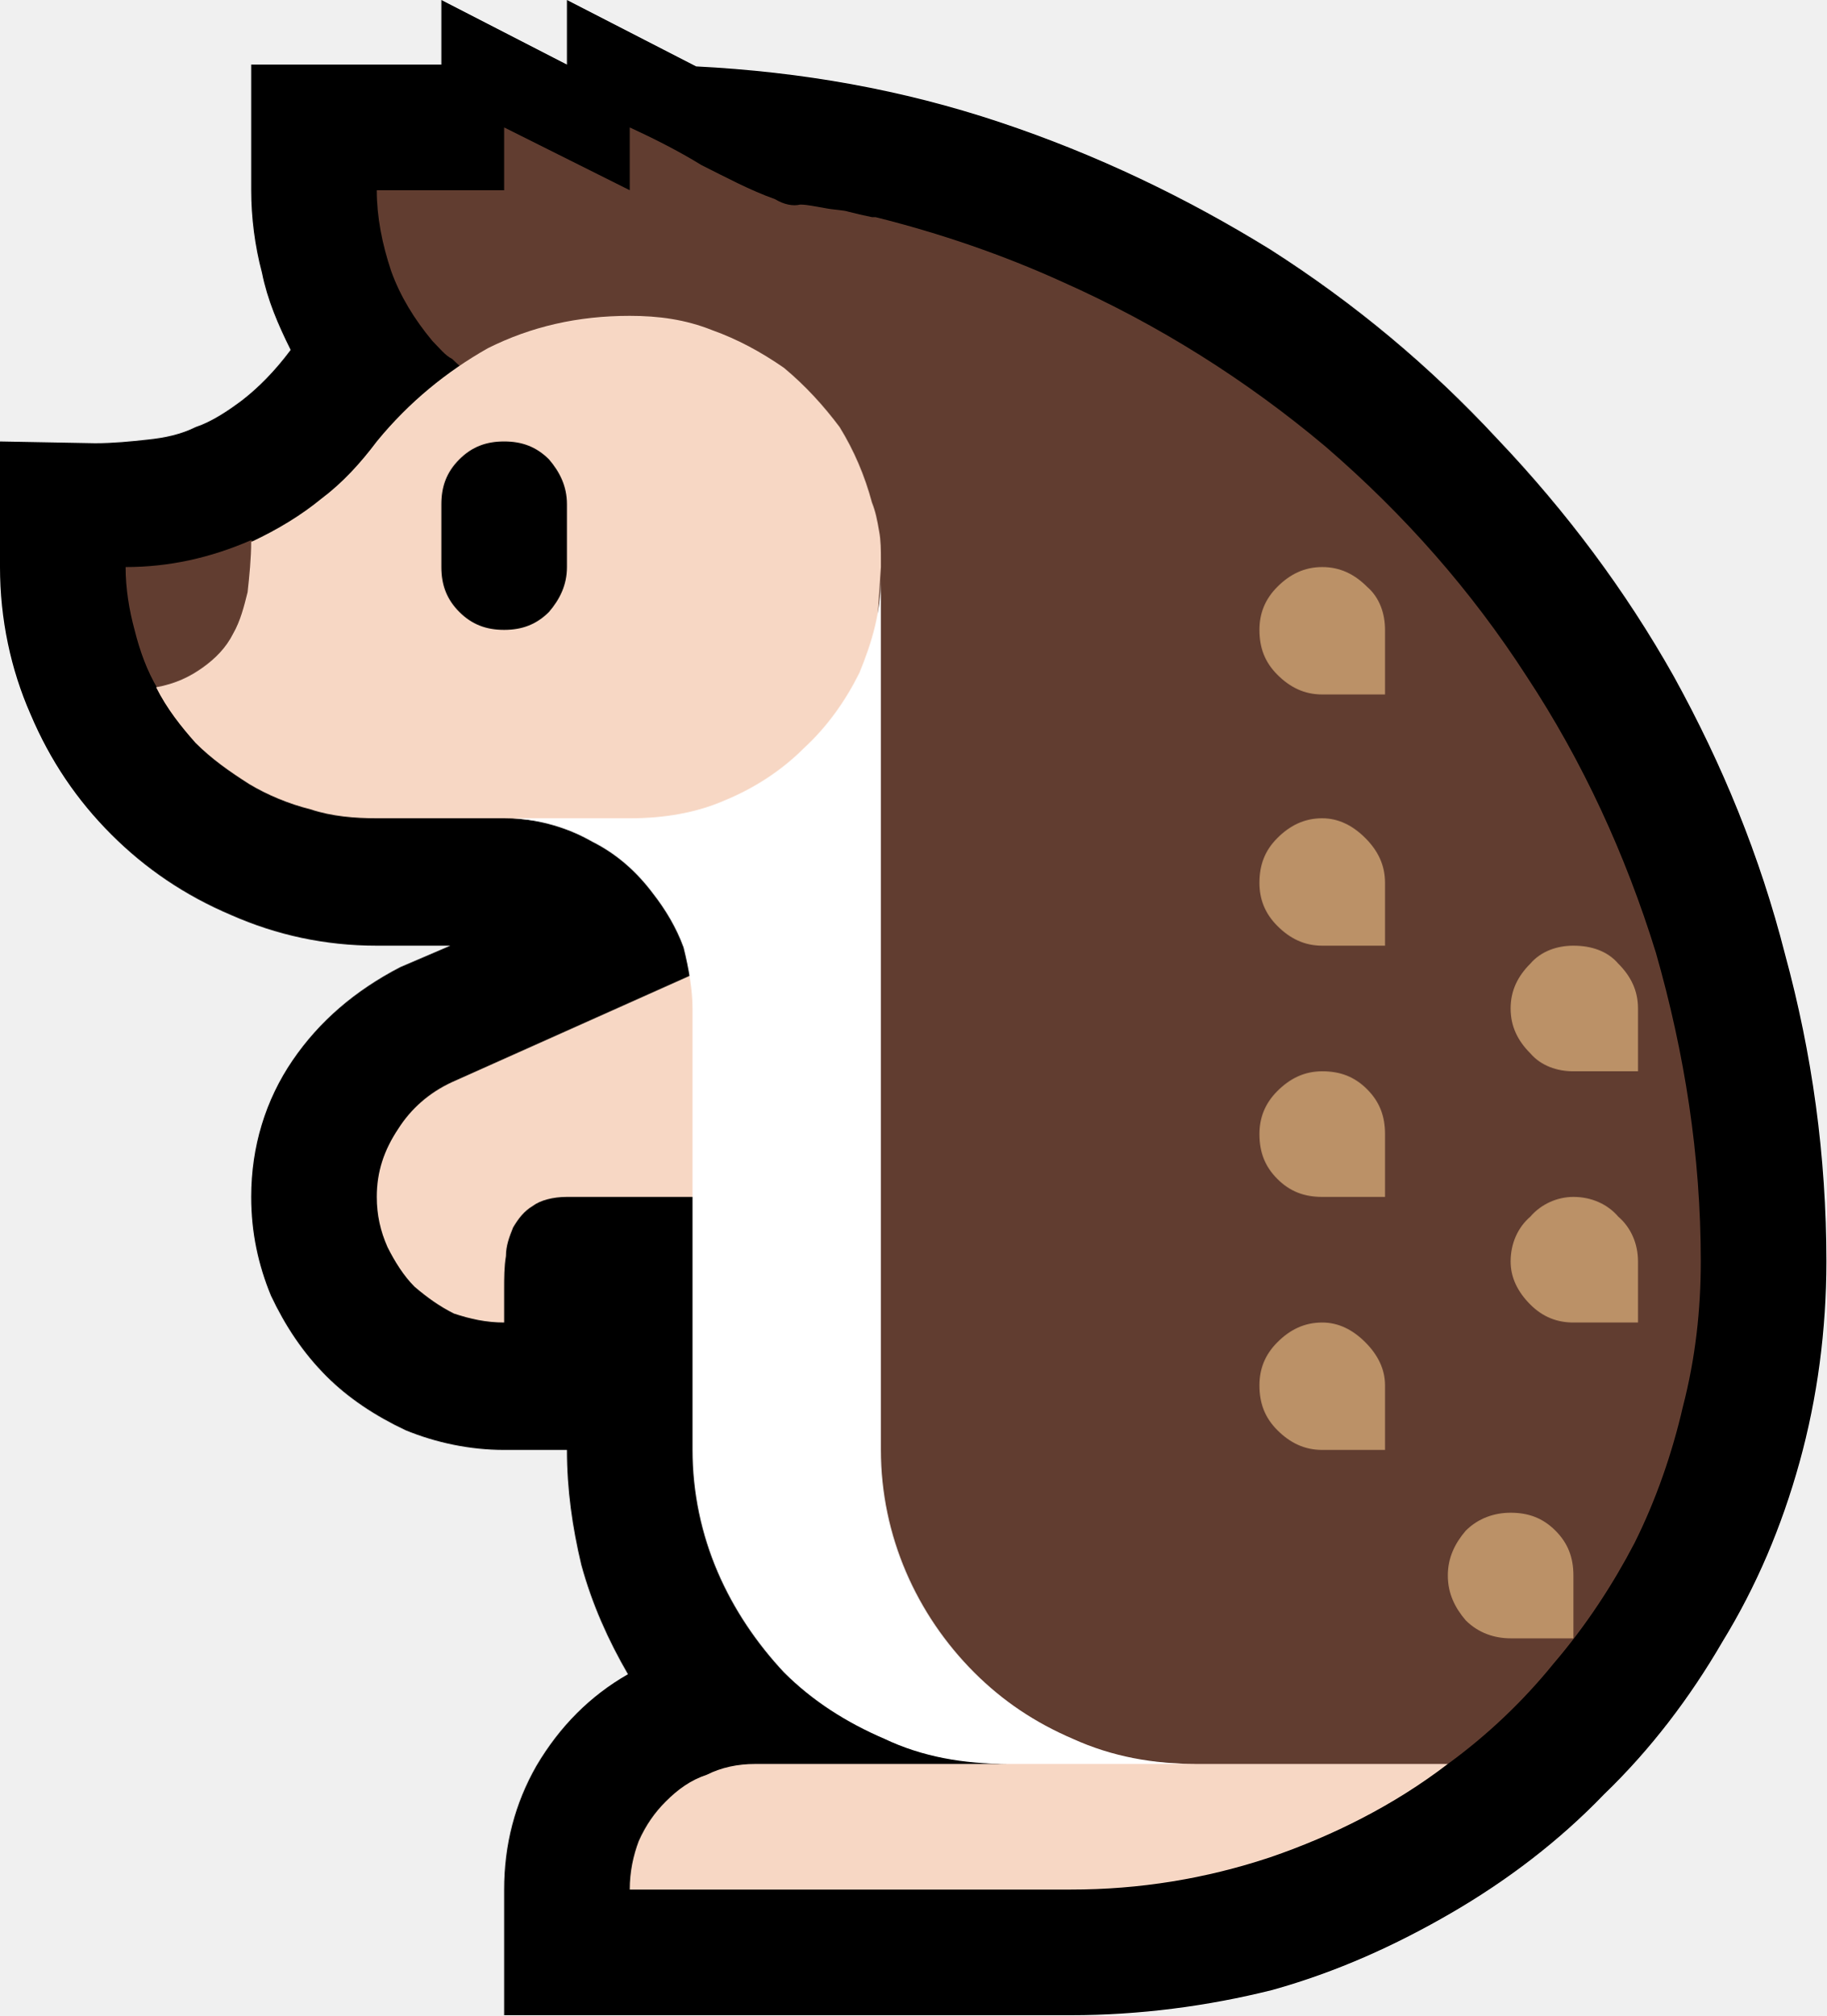
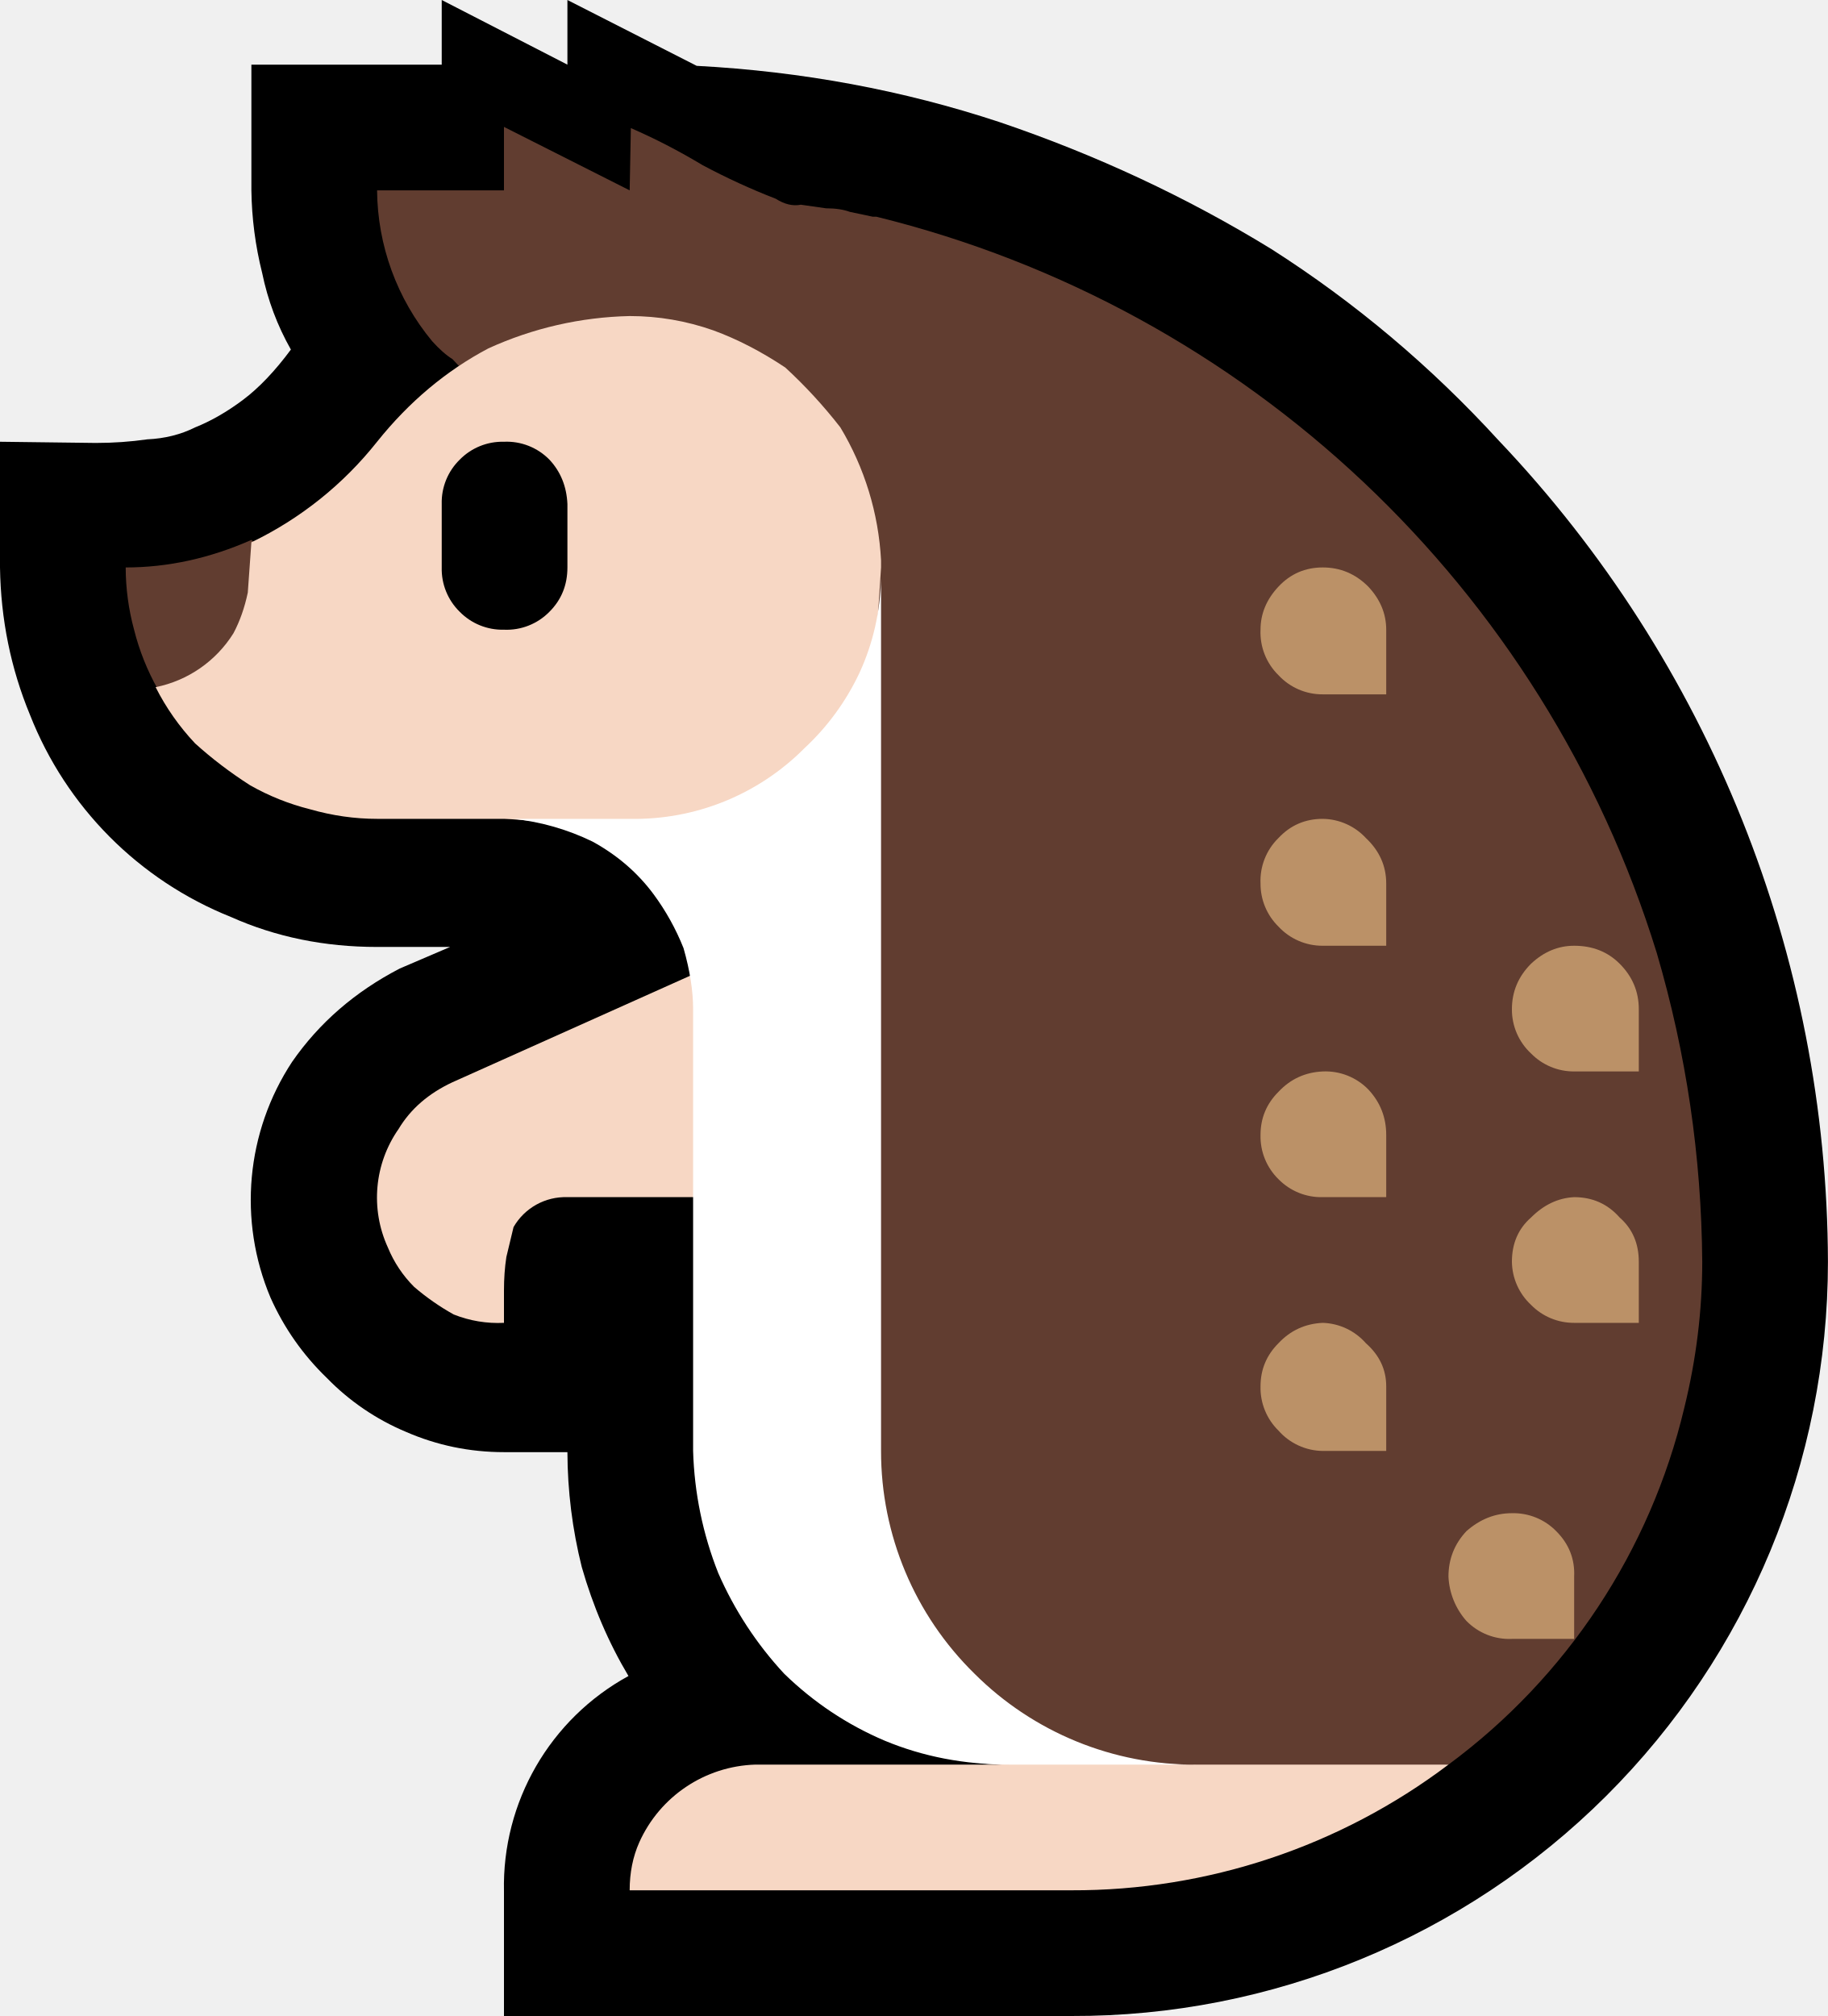
- <svg xmlns="http://www.w3.org/2000/svg" width="15.27" height="16.845" viewBox="0 0 15.27 16.845" version="1.1" xml:space="preserve" style="clip-rule:evenodd;fill-rule:evenodd;stroke-linejoin:round;stroke-miterlimit:2" id="svg20568">
-   <defs id="defs20572" />
-   <g transform="matrix(0.24,0,0,0.24,-276.7542,-387.7938)" id="g20566">
-     <g transform="matrix(62.5,0,0,62.5,1145.33,1672.87)" id="g7878">
-       <path d="m 0.513,-0.876 c 0.059,0.003 0.115,0.013 0.169,0.031 0.054,0.018 0.104,0.042 0.151,0.071 0.047,0.03 0.089,0.065 0.127,0.106 0.038,0.04 0.071,0.084 0.098,0.132 0.027,0.049 0.048,0.1 0.062,0.155 0.015,0.055 0.023,0.112 0.023,0.171 0,0.038 -0.005,0.076 -0.015,0.112 -0.01,0.036 -0.024,0.069 -0.043,0.1 C 1.067,0.033 1.045,0.062 1.019,0.087 0.994,0.113 0.965,0.135 0.934,0.153 0.903,0.171 0.87,0.186 0.834,0.196 0.798,0.205 0.76,0.21 0.722,0.21 H 0.406 V 0.14 C 0.406,0.115 0.412,0.092 0.424,0.071 0.437,0.049 0.454,0.032 0.475,0.02 0.464,0.001 0.455,-0.019 0.449,-0.041 0.444,-0.062 0.441,-0.083 0.441,-0.105 H 0.406 C 0.387,-0.105 0.368,-0.109 0.351,-0.116 0.334,-0.124 0.319,-0.134 0.307,-0.146 0.294,-0.159 0.284,-0.174 0.276,-0.191 0.269,-0.208 0.265,-0.226 0.265,-0.246 c 0,-0.028 0.008,-0.054 0.023,-0.076 0.015,-0.022 0.035,-0.039 0.06,-0.052 L 0.376,-0.386 H 0.335 C 0.306,-0.386 0.279,-0.392 0.254,-0.403 0.228,-0.414 0.206,-0.429 0.187,-0.448 0.168,-0.467 0.153,-0.489 0.142,-0.515 0.131,-0.54 0.125,-0.568 0.125,-0.597 v -0.07 l 0.053,0.001 c 0.01,0 0.02,-0.001 0.029,-0.002 0.01,-0.001 0.019,-0.003 0.027,-0.007 C 0.243,-0.678 0.252,-0.684 0.26,-0.69 0.269,-0.697 0.278,-0.706 0.287,-0.718 0.28,-0.732 0.274,-0.746 0.271,-0.761 0.267,-0.776 0.265,-0.792 0.265,-0.807 v -0.07 h 0.106 v -0.036 l 0.07,0.036 v -0.036 z" style="fill-rule:nonzero" id="path7866" />
-       <path d="m 0.31,-0.568 c 0,0.008 -0.003,0.015 -0.008,0.02 -0.006,0.005 -0.012,0.01 -0.02,0.013 -0.007,0.003 -0.015,0.005 -0.024,0.007 -0.008,0.001 -0.015,0.002 -0.021,0.002 -0.004,0 -0.008,-0.001 -0.012,-0.001 -0.004,0 -0.008,-0.001 -0.012,-0.002 C 0.207,-0.539 0.203,-0.55 0.2,-0.562 0.197,-0.573 0.195,-0.585 0.195,-0.597 c 0.024,0 0.047,-0.005 0.07,-0.015 z m 0.166,-0.274 c 0.013,0.006 0.027,0.013 0.04,0.021 0.014,0.007 0.027,0.014 0.041,0.019 0.005,0.003 0.01,0.004 0.014,0.003 0.004,0 0.008,0.001 0.014,0.002 0.005,0.001 0.01,0.001 0.013,0.002 0.004,0.001 0.008,0.002 0.013,0.003 0.001,0 0.001,0 0.001,0 0,0 0,0 0.001,0 0.036,0.009 0.071,0.021 0.104,0.036 0.054,0.024 0.103,0.055 0.147,0.092 0.044,0.038 0.081,0.08 0.112,0.128 0.031,0.047 0.055,0.099 0.072,0.154 0.016,0.056 0.025,0.113 0.025,0.172 0,0.027 -0.003,0.054 -0.01,0.081 C 1.057,-0.103 1.048,-0.077 1.036,-0.053 1.024,-0.03 1.009,-0.007 0.991,0.014 0.974,0.035 0.954,0.054 0.932,0.07 L 0.748,0.096 0.616,0.009 0.587,-0.085 0.578,-0.108 C 0.577,-0.111 0.576,-0.115 0.575,-0.119 0.574,-0.123 0.573,-0.127 0.572,-0.132 0.571,-0.145 0.569,-0.157 0.569,-0.167 0.568,-0.178 0.567,-0.189 0.567,-0.199 0.566,-0.209 0.566,-0.22 0.565,-0.23 0.565,-0.241 0.564,-0.253 0.563,-0.266 L 0.546,-0.535 0.388,-0.702 C 0.384,-0.707 0.38,-0.71 0.377,-0.713 0.373,-0.715 0.37,-0.719 0.366,-0.723 0.356,-0.735 0.348,-0.748 0.343,-0.762 0.338,-0.777 0.335,-0.792 0.335,-0.807 h 0.071 v -0.035 l 0.07,0.035 z" style="fill:#613d30;fill-rule:nonzero" id="path7868" />
-       <path d="m 0.583,-0.095 v 0.004 c 0,0.006 0,0.013 0.002,0.02 0.002,0.008 0.004,0.014 0.006,0.02 C 0.598,-0.032 0.609,-0.015 0.624,0 0.638,0.015 0.655,0.028 0.673,0.038 0.692,0.049 0.712,0.056 0.732,0.062 0.753,0.068 0.773,0.07 0.792,0.07 h 0.14 C 0.902,0.093 0.868,0.11 0.833,0.122 0.797,0.134 0.76,0.14 0.722,0.14 H 0.476 C 0.476,0.13 0.478,0.121 0.481,0.113 0.485,0.104 0.49,0.097 0.496,0.091 0.503,0.084 0.51,0.079 0.519,0.076 0.527,0.072 0.536,0.07 0.546,0.07 H 0.687 C 0.666,0.07 0.647,0.065 0.628,0.053 0.609,0.042 0.593,0.028 0.578,0.01 0.564,-0.007 0.552,-0.026 0.543,-0.047 0.535,-0.067 0.53,-0.087 0.53,-0.106 c 0,-0.023 0.001,-0.047 0.002,-0.07 0.002,-0.023 0.003,-0.046 0.003,-0.07 H 0.441 c -0.008,0 -0.015,0.002 -0.019,0.005 -0.005,0.003 -0.008,0.007 -0.011,0.012 -0.002,0.005 -0.004,0.01 -0.004,0.016 -10e-4,0.006 -10e-4,0.012 -10e-4,0.019 v 0.018 c -0.01,0 -0.019,-0.002 -0.028,-0.005 C 0.37,-0.185 0.363,-0.19 0.356,-0.196 0.35,-0.202 0.345,-0.21 0.341,-0.218 0.337,-0.227 0.335,-0.236 0.335,-0.246 c 0,-0.014 0.004,-0.026 0.012,-0.038 0.007,-0.011 0.017,-0.02 0.03,-0.026 L 0.538,-0.382 C 0.534,-0.395 0.528,-0.406 0.518,-0.416 0.508,-0.425 0.497,-0.433 0.484,-0.439 0.472,-0.445 0.458,-0.449 0.444,-0.452 0.43,-0.455 0.417,-0.457 0.406,-0.457 H 0.335 C 0.323,-0.457 0.31,-0.458 0.298,-0.462 0.286,-0.465 0.274,-0.47 0.264,-0.476 0.253,-0.483 0.243,-0.49 0.234,-0.499 0.226,-0.508 0.218,-0.518 0.212,-0.53 0.223,-0.532 0.231,-0.536 0.238,-0.541 0.245,-0.546 0.251,-0.552 0.255,-0.56 0.259,-0.567 0.261,-0.575 0.263,-0.583 0.264,-0.592 0.265,-0.602 0.265,-0.611 0.28,-0.618 0.293,-0.626 0.304,-0.635 c 0.012,-0.009 0.022,-0.02 0.031,-0.032 0.018,-0.022 0.039,-0.039 0.062,-0.052 0.024,-0.012 0.05,-0.018 0.079,-0.018 0.016,0 0.031,0.002 0.046,0.008 0.014,0.005 0.027,0.012 0.04,0.021 0.012,0.01 0.022,0.021 0.031,0.033 0.008,0.013 0.014,0.027 0.018,0.042 0.002,0.005 0.003,0.01 0.004,0.016 0.001,0.005 0.001,0.011 0.001,0.016 v 0.004 z" style="fill:#f7d7c4;fill-rule:nonzero" id="path7870" />
-       <path d="m 0.476,-0.457 c 0.019,0 0.037,-0.003 0.053,-0.01 0.017,-0.007 0.032,-0.017 0.044,-0.029 0.013,-0.012 0.023,-0.026 0.031,-0.042 0.007,-0.017 0.012,-0.034 0.012,-0.053 v 0.486 c 0,0.024 0.005,0.047 0.014,0.068 0.009,0.021 0.022,0.04 0.038,0.056 0.016,0.016 0.034,0.028 0.055,0.037 0.022,0.01 0.045,0.014 0.069,0.014 H 0.687 C 0.662,0.07 0.639,0.066 0.618,0.056 0.597,0.047 0.578,0.035 0.562,0.019 0.547,0.003 0.534,-0.016 0.525,-0.037 0.516,-0.058 0.511,-0.081 0.511,-0.105 v -0.246 c 0,-0.01 -0.002,-0.022 -0.005,-0.034 C 0.502,-0.396 0.496,-0.406 0.489,-0.415 0.48,-0.427 0.469,-0.437 0.455,-0.444 0.441,-0.452 0.426,-0.456 0.411,-0.457 Z" style="fill:#ffffff;fill-rule:nonzero" id="path7872" />
-       <path d="m 0.862,-0.597 c 0.01,0 0.018,0.004 0.025,0.011 0.007,0.006 0.01,0.015 0.01,0.024 v 0.036 H 0.862 c -0.01,0 -0.018,-0.004 -0.025,-0.011 -0.007,-0.007 -0.01,-0.015 -0.01,-0.025 0,-0.009 0.003,-0.017 0.01,-0.024 0.007,-0.007 0.015,-0.011 0.025,-0.011 z m 0,0.14 c 0.009,0 0.017,0.004 0.024,0.011 0.007,0.007 0.011,0.015 0.011,0.025 v 0.035 H 0.862 c -0.01,0 -0.018,-0.004 -0.025,-0.011 -0.007,-0.007 -0.01,-0.015 -0.01,-0.024 0,-0.01 0.003,-0.018 0.01,-0.025 0.007,-0.007 0.015,-0.011 0.025,-0.011 z m 0,0.141 c 0.01,0 0.018,0.003 0.025,0.01 0.007,0.007 0.01,0.015 0.01,0.025 v 0.035 H 0.862 c -0.01,0 -0.018,-0.003 -0.025,-0.01 -0.007,-0.007 -0.01,-0.015 -0.01,-0.025 0,-0.009 0.003,-0.017 0.01,-0.024 0.007,-0.007 0.015,-0.011 0.025,-0.011 z m 0,0.14 c 0.009,0 0.017,0.004 0.024,0.011 0.007,0.007 0.011,0.015 0.011,0.024 v 0.036 H 0.862 c -0.01,0 -0.018,-0.004 -0.025,-0.011 -0.007,-0.007 -0.01,-0.015 -0.01,-0.025 0,-0.009 0.003,-0.017 0.01,-0.024 0.007,-0.007 0.015,-0.011 0.025,-0.011 z m 0.14,-0.21 c 0.01,0 0.019,0.003 0.025,0.01 0.007,0.007 0.011,0.015 0.011,0.025 v 0.035 H 1.002 c -0.009,0 -0.018,-0.003 -0.024,-0.01 -0.007,-0.007 -0.011,-0.015 -0.011,-0.025 0,-0.01 0.004,-0.018 0.011,-0.025 0.006,-0.007 0.015,-0.01 0.024,-0.01 z m 0,0.14 c 0.01,0 0.019,0.004 0.025,0.011 0.007,0.006 0.011,0.015 0.011,0.025 v 0.034 H 1.002 c -0.009,0 -0.017,-0.003 -0.024,-0.01 -0.007,-0.007 -0.011,-0.015 -0.011,-0.024 0,-0.01 0.004,-0.019 0.011,-0.025 0.006,-0.007 0.015,-0.011 0.024,-0.011 z M 0.967,-0.07 c 0.01,0 0.018,0.003 0.025,0.01 0.007,0.007 0.01,0.015 0.01,0.025 V 0 H 0.967 C 0.958,0 0.949,-0.003 0.942,-0.01 0.936,-0.017 0.932,-0.025 0.932,-0.035 c 0,-0.01 0.004,-0.018 0.01,-0.025 0.007,-0.007 0.016,-0.01 0.025,-0.01 z" style="fill:#bb9167;fill-rule:nonzero" id="path7874" />
-       <path d="m 0.406,-0.667 c 0.01,0 0.018,0.003 0.025,0.01 0.006,0.007 0.01,0.015 0.01,0.025 v 0.035 c 0,0.01 -0.004,0.018 -0.01,0.025 -0.007,0.007 -0.015,0.01 -0.025,0.01 -0.01,0 -0.018,-0.003 -0.025,-0.01 -0.007,-0.007 -0.01,-0.015 -0.01,-0.025 v -0.035 c 0,-0.01 0.003,-0.018 0.01,-0.025 0.007,-0.007 0.015,-0.01 0.025,-0.01 z" style="fill-rule:nonzero" id="path7876" />
-     </g>
+ <svg xmlns="http://www.w3.org/2000/svg" xml:space="preserve" width="15.27" height="16.84" fill-rule="evenodd" stroke-linejoin="round" stroke-miterlimit="2" clip-rule="evenodd">
+   <g fill-rule="nonzero">
+     <path d="M5.82.55q1.32.07 2.53.47 1.21.41 2.27 1.06 1.05.67 1.9 1.6a10 10 0 0 1 2.75 6.86 6.3 6.3 0 0 1-6.32 6.3H4.21V15.8A2 2 0 0 1 5.25 14q-.25-.42-.39-.91a4 4 0 0 1-.12-.96h-.53q-.43 0-.82-.17a2 2 0 0 1-.66-.45q-.3-.29-.47-.67a2.1 2.1 0 0 1 .18-1.97q.34-.49.9-.78l.42-.18h-.61q-.66 0-1.22-.25A3 3 0 0 1 .25 5.97Q.01 5.39 0 4.74V3.69l.8.01q.22 0 .43-.03.22-.01.4-.1.2-.08.4-.23t.4-.42q-.17-.3-.24-.64a3 3 0 0 1-.09-.69V.54h1.59V0l1.05.54V0z" />
+     <path fill="#613d30" d="M2.77 5.17q0 .19-.12.3-.13.12-.3.2-.15.06-.36.1l-.31.03-.18-.01-.18-.03a2 2 0 0 1-.2-.5 2 2 0 0 1-.07-.52q.53 0 1.05-.23zm2.5-4.1q.3.13.6.31.3.16.61.28.11.07.21.05l.21.03q.12 0 .2.03l.19.04h.03a9.1 9.1 0 0 1 6.52 6.15q.37 1.26.38 2.58 0 .61-.15 1.22a5.2 5.2 0 0 1-1.97 2.98l-2.76.4-1.98-1.31-.43-1.41-.14-.35-.04-.16-.05-.2-.04-.52-.03-.48-.03-.47-.03-.54-.26-4.03-2.37-2.5L3.78 3q-.08-.05-.17-.15a2 2 0 0 1-.46-1.26h1.06v-.53l1.05.53z" />
+     <path fill="#f7d7c4" d="M6.87 12.27v.06q0 .14.03.3l.09.3q.15.42.5.76.31.34.73.57.42.24.88.36.48.13.9.12h2.1a5.2 5.2 0 0 1-3.15 1.05H5.26q0-.22.08-.4a1.1 1.1 0 0 1 .97-.65h2.12q-.47.01-.89-.25a3 3 0 0 1-.75-.65 4 4 0 0 1-.52-.85q-.19-.45-.2-.89l.03-1.05q.05-.51.05-1.05H4.74a.5.5 0 0 0-.45.25l-.06.25q-.02.13-.02.28v.27a1 1 0 0 1-.42-.07 2 2 0 0 1-.33-.23 1 1 0 0 1-.22-.33 1 1 0 0 1 .09-.99q.15-.25.45-.39l2.41-1.08q-.08-.29-.3-.5a2 2 0 0 0-.5-.35 3 3 0 0 0-.6-.2q-.33-.06-.58-.07H3.15q-.28 0-.56-.08a2 2 0 0 1-.5-.2q-.25-.16-.46-.35a2 2 0 0 1-.33-.47 1 1 0 0 0 .65-.45q.08-.15.12-.34l.03-.42a3 3 0 0 0 1.05-.84q.4-.5.93-.78a3 3 0 0 1 1.18-.27q.36 0 .7.12.3.11.6.31.25.23.46.5a2.4 2.4 0 0 1 .34 1.11v.06z" />
+     <path fill="#fff" d="M5.26 6.84a2 2 0 0 0 1.46-.59q.29-.27.46-.63.17-.37.18-.79v7.29a2.6 2.6 0 0 0 .78 1.86 2.6 2.6 0 0 0 1.86.76H8.43q-.56 0-1.04-.2-.47-.2-.84-.56a3 3 0 0 1-.55-.84 3 3 0 0 1-.21-1.02V8.43q0-.23-.08-.51a2 2 0 0 0-.25-.45q-.2-.27-.51-.44a2 2 0 0 0-.66-.19Z" />
+     <path fill="#bb9167" d="M11.05 4.74q.22 0 .38.16.15.16.15.36v.54h-.53a.5.5 0 0 1-.37-.16.5.5 0 0 1-.15-.38q0-.2.15-.36t.37-.16m0 2.1a.5.5 0 0 1 .36.16q.17.16.17.38v.52h-.53a.5.5 0 0 1-.37-.16.5.5 0 0 1-.15-.36.5.5 0 0 1 .15-.38q.15-.16.37-.16m0 2.11a.5.5 0 0 1 .38.15q.15.16.15.38V10h-.53a.5.5 0 0 1-.37-.15.5.5 0 0 1-.15-.37q0-.21.15-.36.15-.16.37-.17m0 2.1a.5.5 0 0 1 .36.17q.17.15.17.36v.54h-.53a.5.5 0 0 1-.37-.17.5.5 0 0 1-.15-.37q0-.21.15-.36.15-.16.37-.17m2.1-3.15q.23 0 .38.15.16.16.16.38v.52h-.54a.5.5 0 0 1-.36-.15.5.5 0 0 1-.16-.37q0-.22.16-.38.16-.15.36-.15m0 2.1q.23 0 .38.17.16.14.16.37v.51h-.54a.5.5 0 0 1-.36-.15.5.5 0 0 1-.16-.36q0-.23.16-.37.16-.16.36-.17m-.52 2.64a.5.5 0 0 1 .37.15q.16.16.15.38v.52h-.52a.5.5 0 0 1-.38-.15.6.6 0 0 1-.15-.37q0-.22.15-.38.17-.15.38-.15" />
+     <path d="M4.21 3.69a.5.5 0 0 1 .38.15q.14.15.15.37v.53q0 .22-.15.37a.5.5 0 0 1-.38.15.5.5 0 0 1-.37-.15.5.5 0 0 1-.15-.37v-.53a.5.5 0 0 1 .15-.37.5.5 0 0 1 .37-.15" />
  </g>
</svg>
